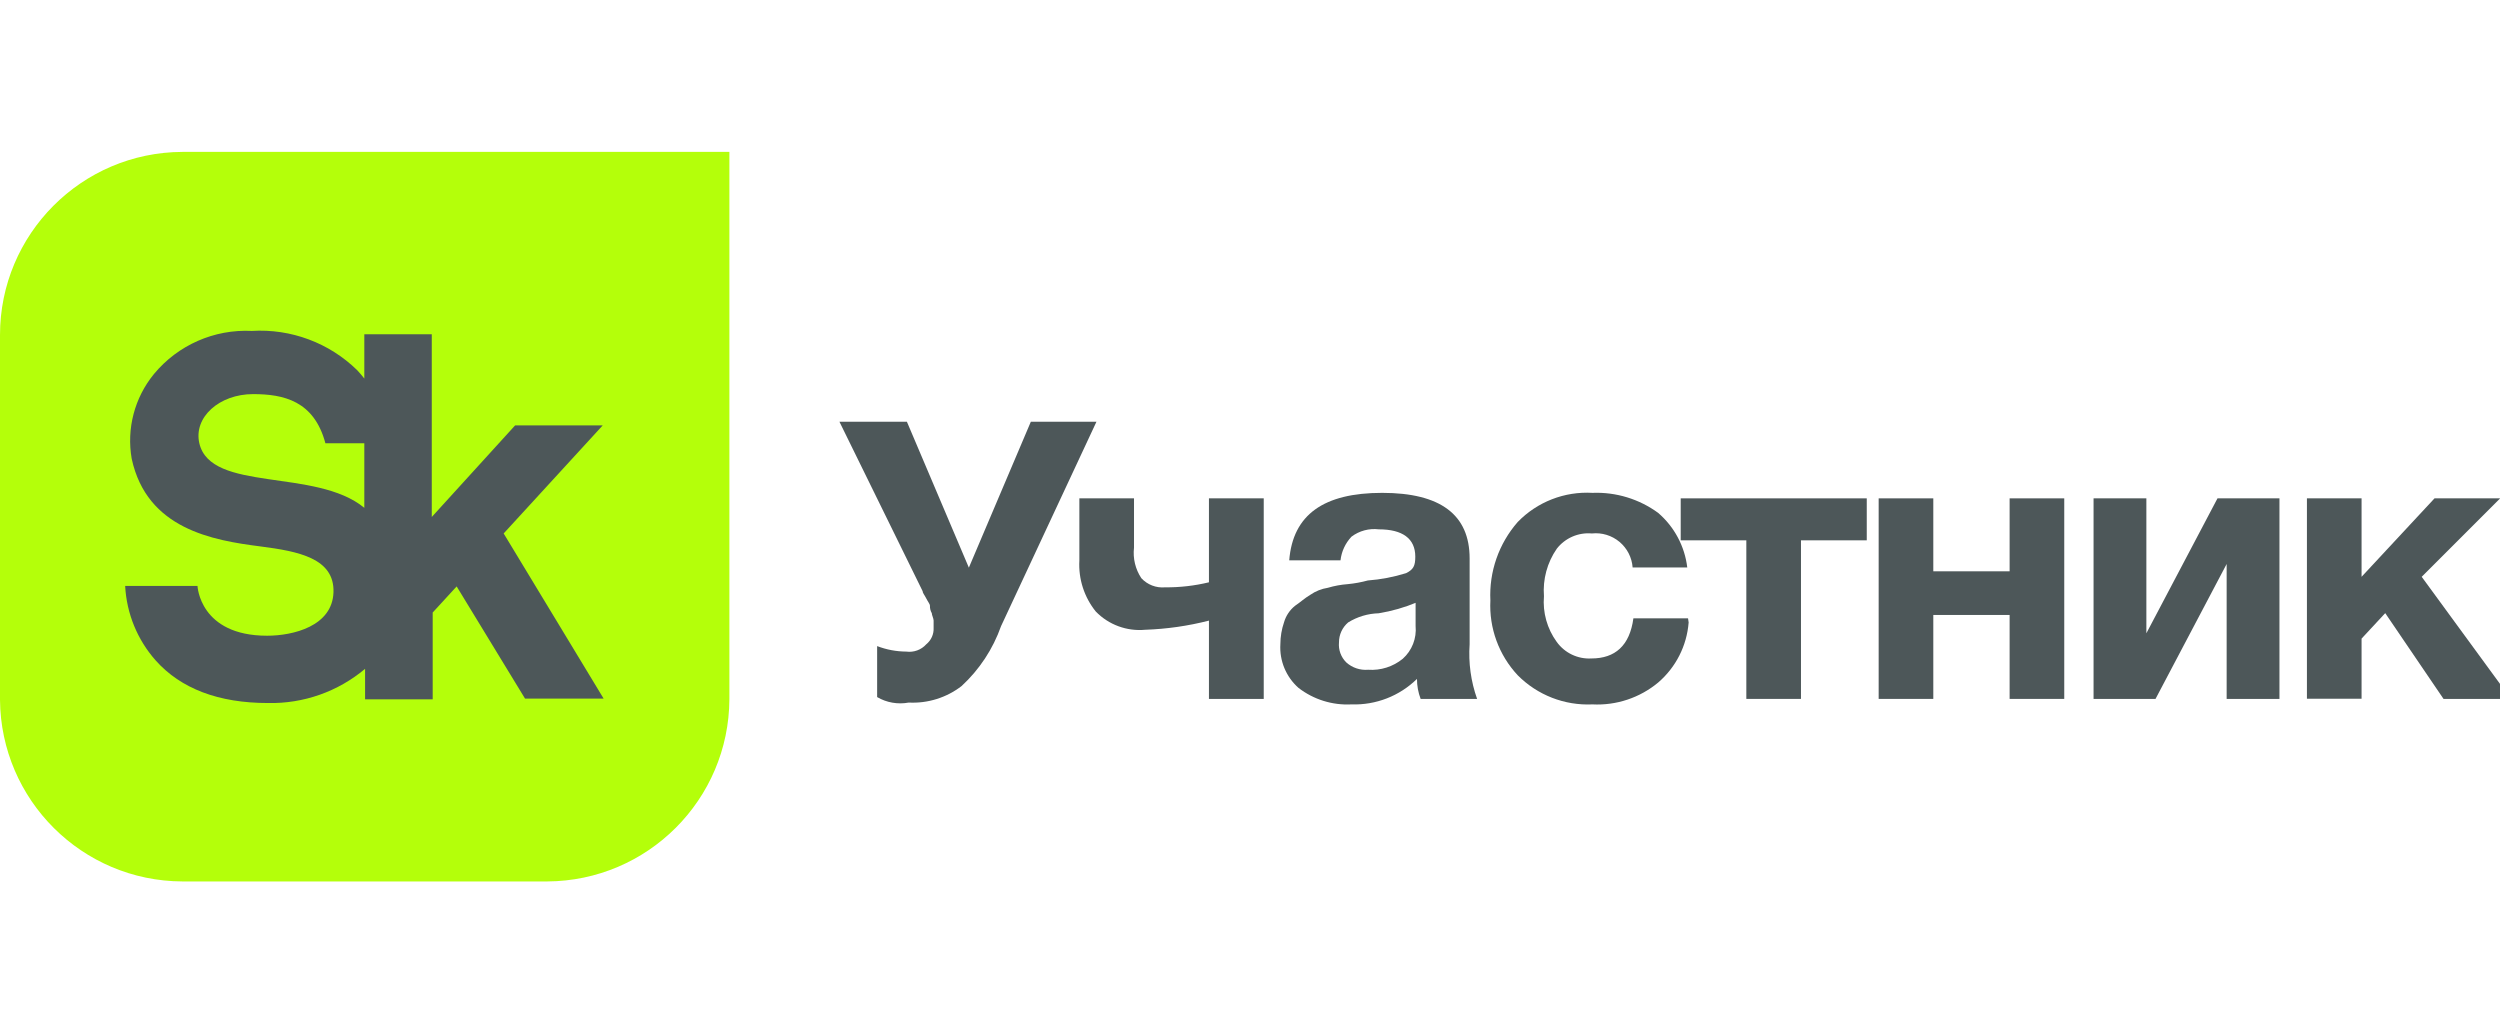
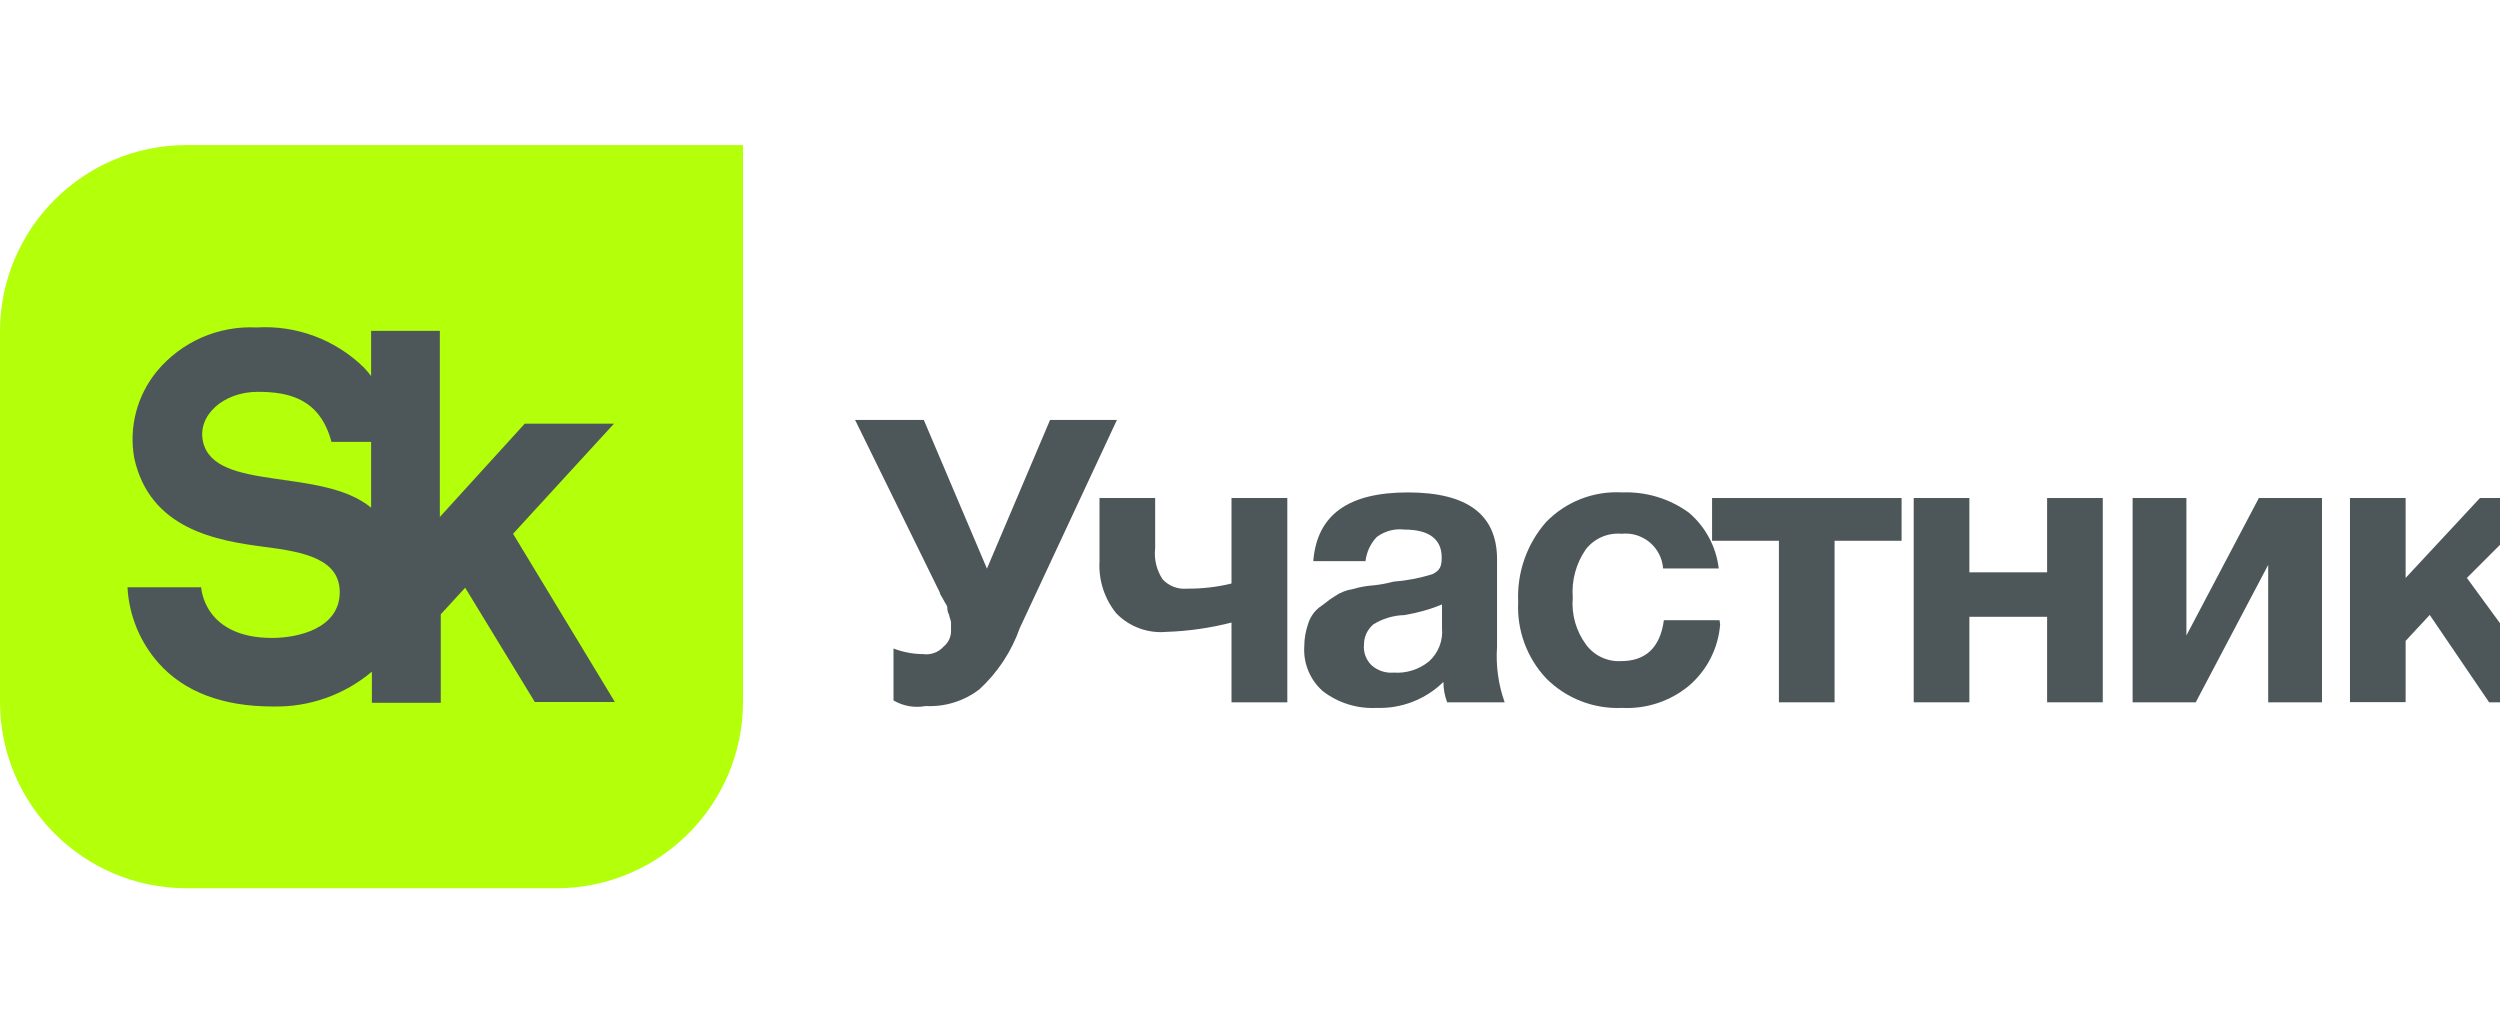
- <svg xmlns="http://www.w3.org/2000/svg" width="40.79mm" height="16.86mm" viewBox="0 0 163.8 47.8">
+ <svg xmlns="http://www.w3.org/2000/svg" width="40.79mm" height="16.86mm" viewBox="0 0 160.8 47.8">
  <g>
    <path d="M11.95,0A12,12,0,0,0,0,12v23.9A12,12,0,0,0,11.95,47.8h23.9A12,12,0,0,0,47.79,35.85V0Z" style="fill: #b4ff0a" />
    <path d="M13.06,19.09c-.39-1.71,1.32-3.22,3.52-3.22,2,0,4,.44,4.74,3.22h2.55v4.23C20.69,20.7,13.81,22.33,13.06,19.09Zm26.43-1.17H33.75l-5.46,6V11.95H23.87v2.9c-.15-.19-.3-.37-.47-.55a9.08,9.08,0,0,0-6.9-2.57,7.82,7.82,0,0,0-6.41,2.82,6.89,6.89,0,0,0-1.46,5.56c1,4.6,5.3,5.34,8.44,5.74,2.47.32,4.85.77,4.78,3s-2.65,2.85-4.35,2.85c-4.42,0-4.56-3.26-4.56-3.26H8.2a8,8,0,0,0,2,4.88c1.65,1.85,4.12,2.79,7.36,2.79a9.56,9.56,0,0,0,6.36-2.24v2h4.43V30.18l1.57-1.71,4.48,7.35h5.15L33,25Z" style="fill: #4d5759" />
    <path d="M57.47,35.72V32.38a5.41,5.41,0,0,0,1.91.36,1.49,1.49,0,0,0,1.31-.48,1.3,1.3,0,0,0,.48-1.08v-.48c0-.12-.12-.36-.12-.48a.9.9,0,0,1-.12-.48c0-.12-.12-.24-.24-.48s-.24-.36-.24-.48L55,17.68h4.42l4.06,9.56,4.06-9.56h4.3L65.59,31.07A9.76,9.76,0,0,1,63,35a5.23,5.23,0,0,1-3.46,1.08A3,3,0,0,1,57.47,35.72Z" style="fill: #4d5759" />
    <path d="M79.21,28.2V22.7H82.8V35.84H79.21V30.71a19.51,19.51,0,0,1-4.18.6,4,4,0,0,1-3.23-1.19,4.89,4.89,0,0,1-1.08-3.35V22.7h3.58v3.23a3,3,0,0,0,.48,2,1.89,1.89,0,0,0,1.55.6A11.78,11.78,0,0,0,79.21,28.2Z" style="fill: #4d5759" />
    <path d="M96.78,35.84h-3.7a3.69,3.69,0,0,1-.24-1.31,5.85,5.85,0,0,1-4.3,1.67,5.23,5.23,0,0,1-3.46-1.08,3.54,3.54,0,0,1-1.19-2.87,4.46,4.46,0,0,1,.24-1.43,2.15,2.15,0,0,1,.72-1.08c.36-.24.6-.48,1-.72A2.77,2.77,0,0,1,87,28.56a6.16,6.16,0,0,1,1.31-.24,7.8,7.8,0,0,0,1.31-.24,11.27,11.27,0,0,0,2.51-.48c.48-.24.6-.48.6-1.08,0-1.19-.84-1.79-2.39-1.79a2.48,2.48,0,0,0-1.79.48,2.7,2.7,0,0,0-.72,1.55H84.47c.24-3,2.27-4.42,6.09-4.42s5.73,1.43,5.73,4.3v5.62A8.83,8.83,0,0,0,96.78,35.84Zm-3.94-6.33a11.11,11.11,0,0,1-2.51.72,4,4,0,0,0-2,.6,1.71,1.71,0,0,0-.6,1.31,1.63,1.63,0,0,0,.48,1.31,1.9,1.9,0,0,0,1.43.48,3.23,3.23,0,0,0,2.27-.72,2.56,2.56,0,0,0,.84-2.15V29.51Z" style="fill: #4d5759" />
    <path d="M110.64,30.83a5.78,5.78,0,0,1-2,3.94,6.24,6.24,0,0,1-4.3,1.43,6.48,6.48,0,0,1-4.9-1.91,6.68,6.68,0,0,1-1.79-4.9,7.27,7.27,0,0,1,1.79-5.14,6.31,6.31,0,0,1,4.9-1.91,6.84,6.84,0,0,1,4.3,1.31,5.59,5.59,0,0,1,1.91,3.58h-3.58A2.42,2.42,0,0,0,104.3,25,2.62,2.62,0,0,0,102,26a4.81,4.81,0,0,0-.84,3.11,4.45,4.45,0,0,0,.84,3,2.62,2.62,0,0,0,2.27,1.08c1.55,0,2.51-.84,2.75-2.63h3.58Z" style="fill: #4d5759" />
    <path d="M122.34,25.45H118V35.84h-3.58V25.45h-4.3V22.7h12.19v2.75Z" style="fill: #4d5759" />
    <path d="M135.25,35.84h-3.58v-5.5h-5v5.5h-3.58V22.7h3.58v4.78h5V22.7h3.58Z" style="fill: #4d5759" />
    <path d="M149.35,35.84h-3.46V27l-4.66,8.84h-4.06V22.7h3.46v8.84l4.66-8.84h4.06Z" style="fill: #4d5759" />
    <path d="M164.52,35.84H160.1l-3.82-5.62-1.55,1.67v3.94h-3.58V22.7h3.58v5.14l4.78-5.14h4.3l-5.14,5.14Z" style="fill: #4d5759" />
  </g>
</svg>
